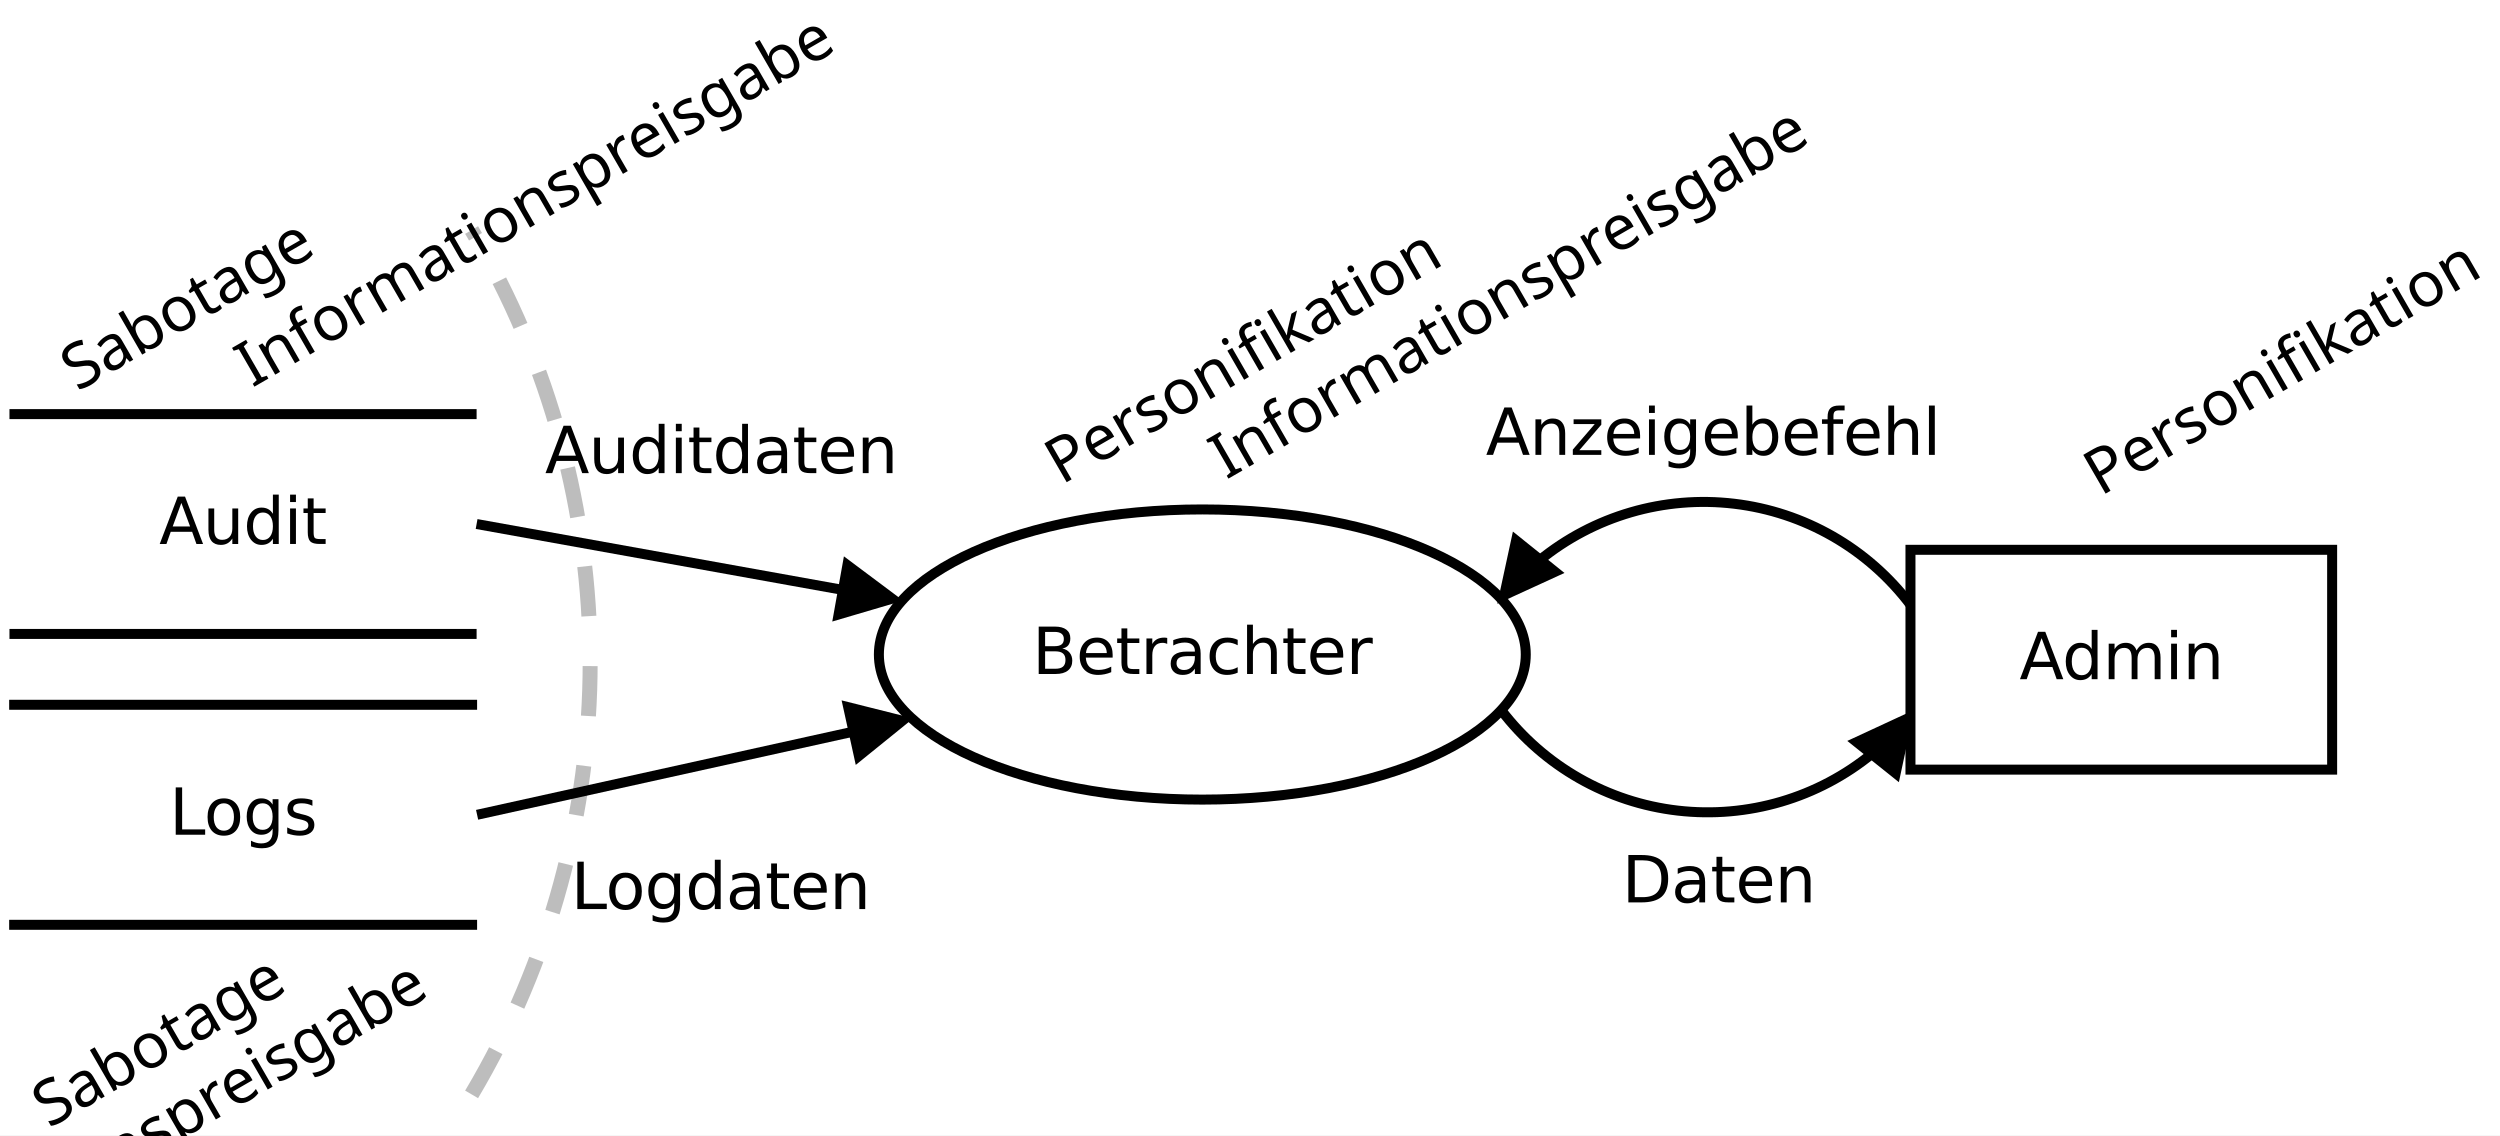
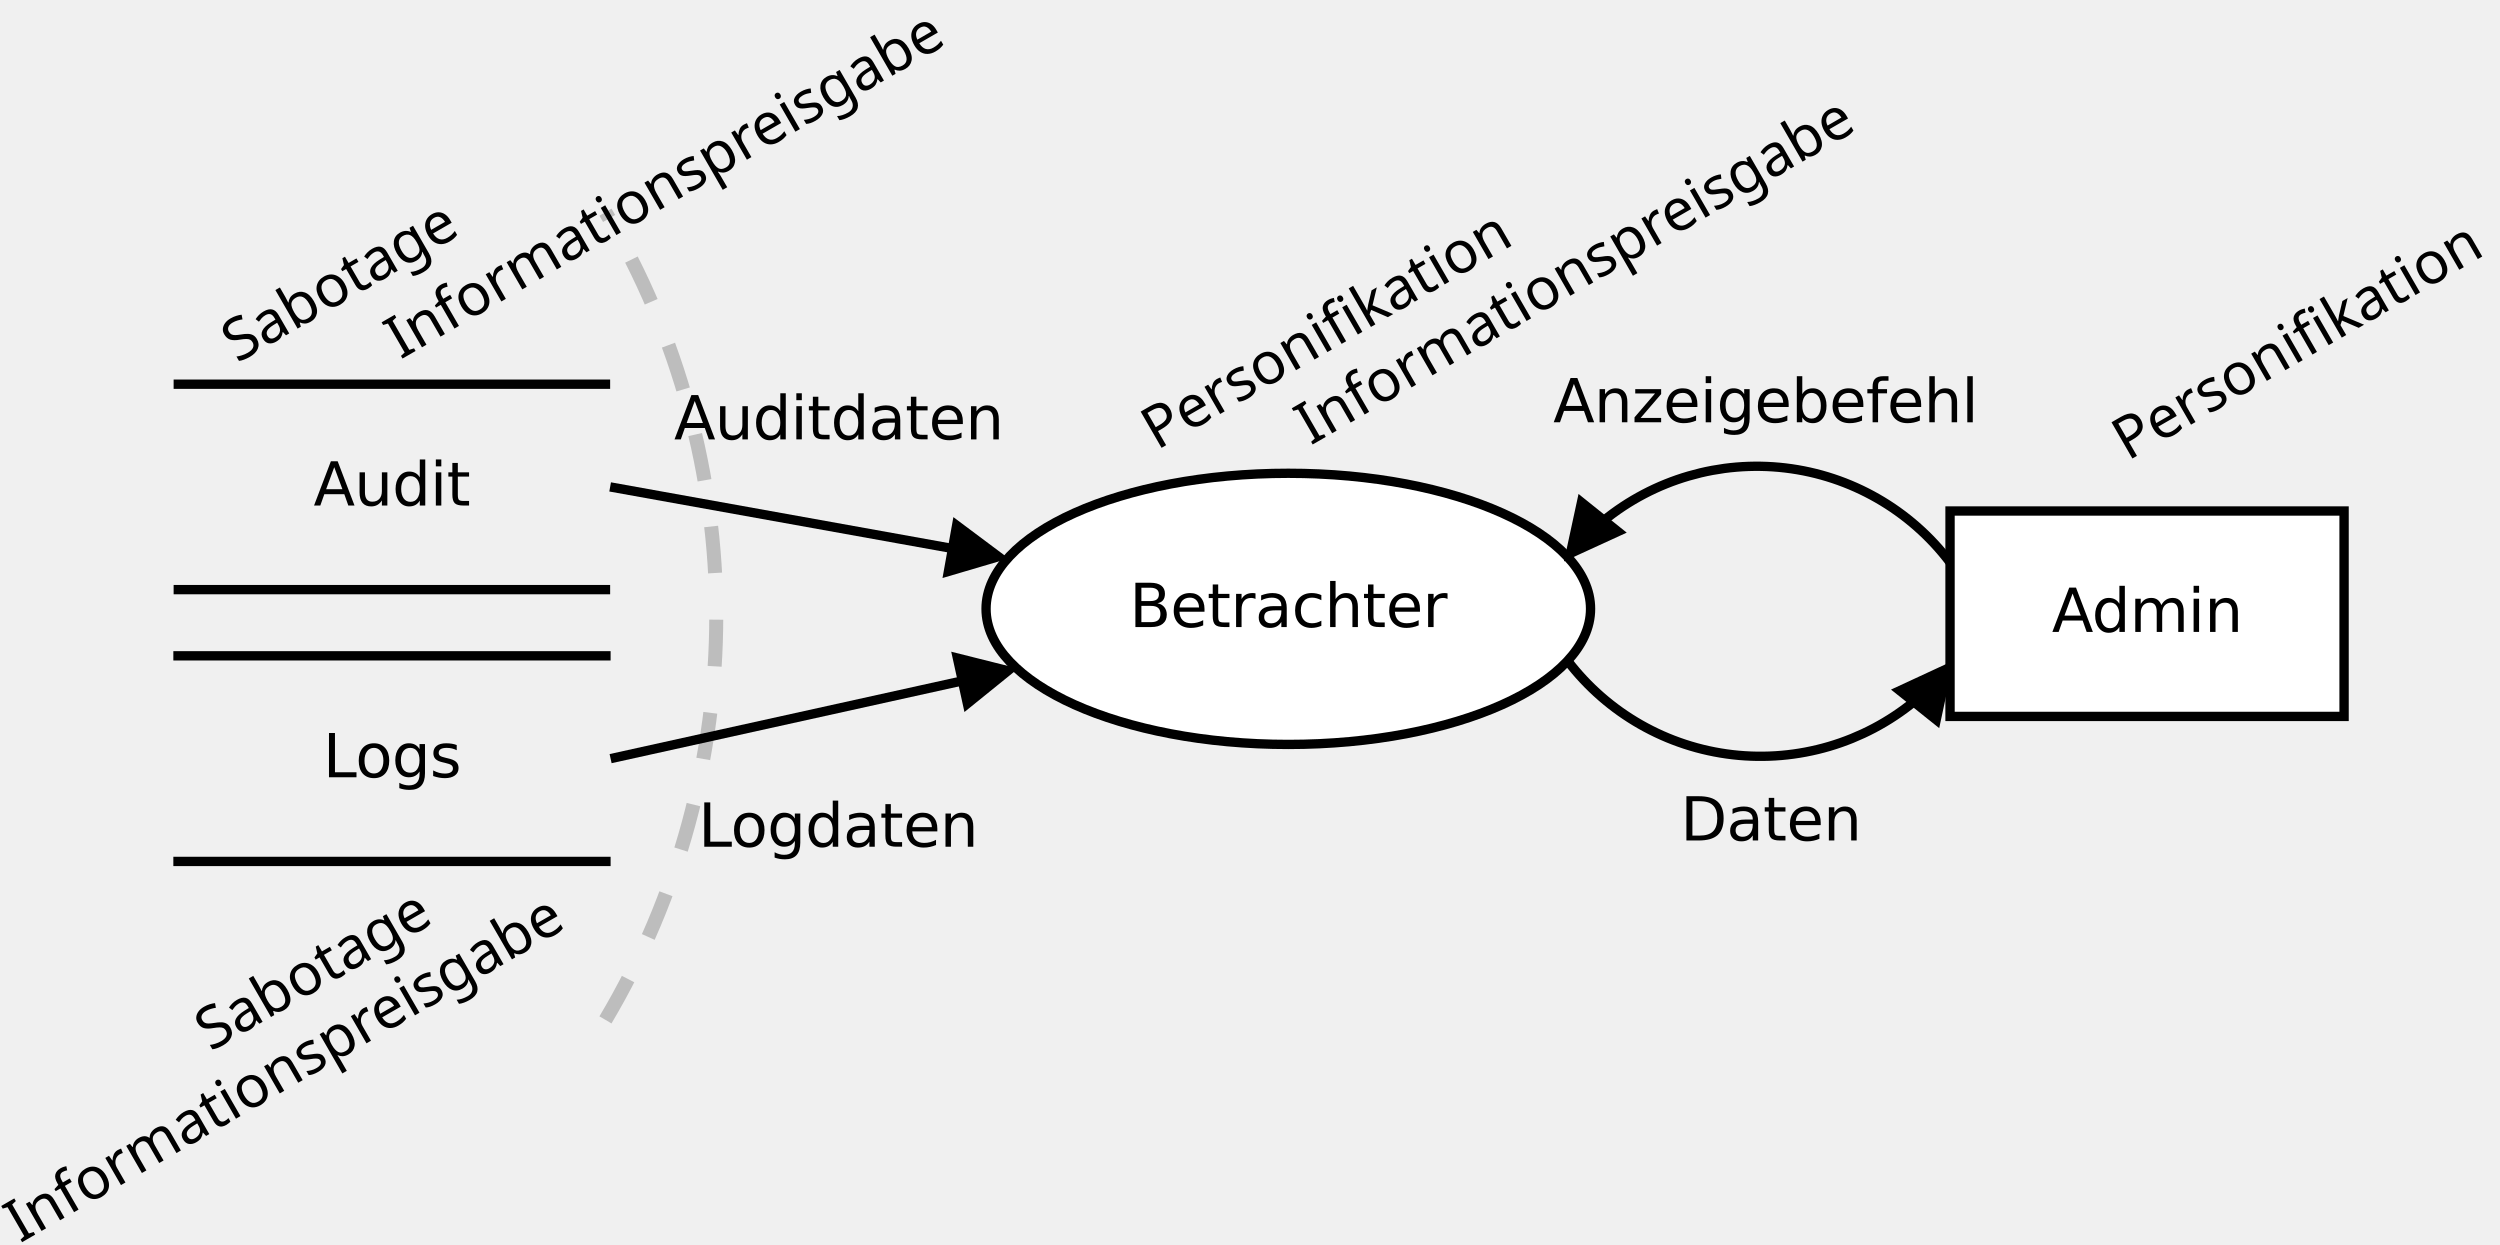
- <svg xmlns="http://www.w3.org/2000/svg" xmlns:xlink="http://www.w3.org/1999/xlink" width="625.492" height="284.075" viewBox="0 0 500.394 227.26" version="1.1" id="svg3284">
+ <svg xmlns="http://www.w3.org/2000/svg" xmlns:xlink="http://www.w3.org/1999/xlink" width="669.36" height="333.13" viewBox="0 0 535.488 266.504" version="1.1" id="svg3284">
  <defs id="defs3286">
    <g id="g3288">
      <symbol overflow="visible" id="glyph0-0" style="overflow:visible">
        <path style="stroke:none" d="m 1.281,-9.484 1.281,0 0,8.406 4.609,0 0,1.078 -5.891,0 z m 0,0" id="path3291" />
      </symbol>
      <symbol overflow="visible" id="glyph0-1" style="overflow:visible">
        <path style="stroke:none" d="m 3.984,-6.297 c -0.625,0 -1.121,0.246 -1.484,0.734 -0.367,0.492 -0.547,1.164 -0.547,2.016 0,0.855 0.176,1.527 0.531,2.016 0.363,0.48 0.863,0.719 1.5,0.719 0.613,0 1.102,-0.242 1.469,-0.734 C 5.816,-2.035 6,-2.703 6,-3.547 c 0,-0.844 -0.184,-1.508 -0.547,-2 -0.367,-0.5 -0.855,-0.75 -1.469,-0.75 z m 0,-0.984 c 1.008,0 1.805,0.336 2.391,1 0.582,0.656 0.875,1.57 0.875,2.734 0,1.168 -0.293,2.086 -0.875,2.75 C 5.789,-0.141 4.992,0.188 3.984,0.188 c -1.023,0 -1.824,-0.328 -2.406,-0.984 -0.574,-0.664 -0.859,-1.582 -0.859,-2.75 0,-1.164 0.285,-2.078 0.859,-2.734 0.582,-0.664 1.383,-1 2.406,-1 z m 0,0" id="path3294" />
      </symbol>
      <symbol overflow="visible" id="glyph0-2" style="overflow:visible">
        <path style="stroke:none" d="m 5.906,-3.641 c 0,-0.844 -0.18,-1.492 -0.531,-1.953 -0.344,-0.469 -0.836,-0.703 -1.469,-0.703 -0.625,0 -1.117,0.234 -1.469,0.703 -0.344,0.461 -0.516,1.109 -0.516,1.953 0,0.844 0.172,1.5 0.516,1.969 0.352,0.461 0.844,0.688 1.469,0.688 0.633,0 1.125,-0.227 1.469,-0.688 0.352,-0.469 0.531,-1.125 0.531,-1.969 z M 7.078,-0.875 c 0,1.207 -0.273,2.102 -0.812,2.688 -0.543,0.594 -1.367,0.891 -2.469,0.891 -0.406,0 -0.793,-0.031 -1.156,-0.094 -0.367,-0.062 -0.719,-0.156 -1.062,-0.281 l 0,-1.141 c 0.344,0.188 0.68,0.32 1.016,0.406 0.332,0.094 0.672,0.141 1.016,0.141 0.77,0 1.344,-0.199 1.719,-0.594 0.383,-0.398 0.578,-1 0.578,-1.812 l 0,-0.578 C 5.664,-0.832 5.352,-0.52 4.969,-0.312 4.594,-0.102 4.145,0 3.625,0 2.75,0 2.047,-0.332 1.516,-1 0.984,-1.664 0.719,-2.547 0.719,-3.641 c 0,-1.094 0.266,-1.973 0.797,-2.641 0.531,-0.664 1.234,-1 2.109,-1 0.52,0 0.969,0.105 1.344,0.312 0.383,0.211 0.695,0.523 0.938,0.938 l 0,-1.078 1.172,0 z m 0,0" id="path3297" />
      </symbol>
      <symbol overflow="visible" id="glyph0-3" style="overflow:visible">
        <path style="stroke:none" d="m 5.75,-6.906 0,1.109 c -0.324,-0.164 -0.664,-0.289 -1.016,-0.375 -0.355,-0.082 -0.727,-0.125 -1.109,-0.125 -0.586,0 -1.023,0.09 -1.312,0.266 -0.281,0.18 -0.422,0.445 -0.422,0.797 0,0.273 0.098,0.484 0.297,0.641 0.207,0.148 0.629,0.293 1.266,0.438 L 3.844,-4.062 c 0.832,0.18 1.422,0.43 1.766,0.75 0.352,0.324 0.531,0.773 0.531,1.344 0,0.668 -0.262,1.195 -0.781,1.578 C 4.836,-0.004 4.117,0.188 3.203,0.188 2.816,0.188 2.414,0.148 2,0.078 1.594,0.004 1.16,-0.109 0.703,-0.266 l 0,-1.203 c 0.438,0.23 0.863,0.402 1.281,0.516 0.414,0.105 0.828,0.156 1.234,0.156 0.551,0 0.973,-0.094 1.266,-0.281 C 4.785,-1.266 4.938,-1.531 4.938,-1.875 4.938,-2.188 4.828,-2.426 4.609,-2.594 4.398,-2.77 3.938,-2.938 3.219,-3.094 L 2.812,-3.188 C 2.082,-3.344 1.555,-3.578 1.234,-3.891 0.91,-4.203 0.75,-4.633 0.75,-5.188 c 0,-0.664 0.234,-1.18 0.703,-1.547 0.477,-0.363 1.156,-0.547 2.031,-0.547 0.426,0 0.832,0.031 1.219,0.094 C 5.086,-7.125 5.438,-7.031 5.75,-6.906 z m 0,0" id="path3300" />
      </symbol>
      <symbol overflow="visible" id="glyph0-4" style="overflow:visible">
        <path style="stroke:none" d="m 2.562,-4.531 0,3.484 2.047,0 c 0.695,0 1.207,-0.141 1.531,-0.422 0.332,-0.289 0.5,-0.734 0.5,-1.328 0,-0.594 -0.168,-1.031 -0.5,-1.312 C 5.816,-4.391 5.305,-4.531 4.609,-4.531 z m 0,-3.891 0,2.859 1.891,0 c 0.625,0 1.086,-0.113 1.391,-0.344 C 6.156,-6.145 6.312,-6.508 6.312,-7 6.312,-7.477 6.156,-7.832 5.844,-8.062 5.539,-8.301 5.078,-8.422 4.453,-8.422 z m -1.281,-1.062 3.266,0 c 0.977,0 1.734,0.203 2.266,0.609 0.531,0.406 0.797,0.984 0.797,1.734 0,0.586 -0.137,1.047 -0.406,1.391 C 6.93,-5.406 6.531,-5.191 6,-5.109 6.633,-4.973 7.125,-4.691 7.469,-4.266 7.82,-3.836 8,-3.301 8,-2.656 8,-1.812 7.707,-1.156 7.125,-0.688 6.551,-0.227 5.734,0 4.672,0 L 1.281,0 z m 0,0" id="path3303" />
      </symbol>
      <symbol overflow="visible" id="glyph0-5" style="overflow:visible">
        <path style="stroke:none" d="m 7.312,-3.844 0,0.562 -5.375,0 c 0.051,0.812 0.289,1.43 0.719,1.844 0.438,0.418 1.039,0.625 1.812,0.625 0.445,0 0.879,-0.051 1.297,-0.156 0.426,-0.113 0.848,-0.281 1.266,-0.5 l 0,1.109 C 6.613,-0.18 6.18,-0.047 5.734,0.047 5.297,0.141 4.852,0.188 4.406,0.188 c -1.137,0 -2.039,-0.328 -2.703,-0.984 -0.656,-0.664 -0.984,-1.562 -0.984,-2.688 0,-1.164 0.312,-2.086 0.938,-2.766 0.633,-0.688 1.484,-1.031 2.547,-1.031 0.957,0 1.711,0.309 2.266,0.922 0.562,0.617 0.844,1.453 0.844,2.516 z M 6.141,-4.188 C 6.129,-4.82 5.945,-5.332 5.594,-5.719 5.25,-6.102 4.789,-6.297 4.219,-6.297 c -0.656,0 -1.184,0.188 -1.578,0.562 C 2.254,-5.367 2.031,-4.852 1.969,-4.188 z m 0,0" id="path3306" />
      </symbol>
      <symbol overflow="visible" id="glyph0-6" style="overflow:visible">
        <path style="stroke:none" d="m 2.375,-9.125 0,2.016 2.406,0 0,0.906 -2.406,0 0,3.859 c 0,0.586 0.078,0.961 0.234,1.125 0.164,0.156 0.492,0.234 0.984,0.234 l 1.188,0 0,0.984 -1.188,0 C 2.688,0 2.062,-0.164 1.719,-0.5 1.375,-0.844 1.203,-1.457 1.203,-2.344 l 0,-3.859 -0.859,0 0,-0.906 0.859,0 0,-2.016 z m 0,0" id="path3309" />
      </symbol>
      <symbol overflow="visible" id="glyph0-7" style="overflow:visible">
        <path style="stroke:none" d="m 5.344,-6.016 c -0.137,-0.07 -0.281,-0.125 -0.438,-0.156 -0.148,-0.039 -0.312,-0.062 -0.5,-0.062 -0.656,0 -1.164,0.215 -1.516,0.641 -0.355,0.43 -0.531,1.043 -0.531,1.844 l 0,3.75 -1.172,0 0,-7.109 1.172,0 0,1.109 c 0.238,-0.438 0.555,-0.758 0.953,-0.969 0.395,-0.207 0.875,-0.312 1.438,-0.312 0.082,0 0.172,0.008 0.266,0.016 0.094,0.012 0.203,0.027 0.328,0.047 z m 0,0" id="path3312" />
      </symbol>
      <symbol overflow="visible" id="glyph0-8" style="overflow:visible">
        <path style="stroke:none" d="m 4.453,-3.578 c -0.938,0 -1.59,0.109 -1.953,0.328 -0.367,0.219 -0.547,0.59 -0.547,1.109 0,0.406 0.133,0.734 0.406,0.984 C 2.629,-0.914 3,-0.797 3.469,-0.797 c 0.645,0 1.164,-0.227 1.562,-0.688 C 5.426,-1.941 5.625,-2.551 5.625,-3.312 l 0,-0.266 z M 6.781,-4.062 6.781,0 5.625,0 l 0,-1.078 C 5.352,-0.648 5.02,-0.332 4.625,-0.125 4.227,0.082 3.738,0.188 3.156,0.188 2.426,0.188 1.848,-0.016 1.422,-0.422 0.992,-0.836 0.781,-1.383 0.781,-2.062 c 0,-0.801 0.266,-1.406 0.797,-1.812 0.539,-0.406 1.344,-0.609 2.406,-0.609 l 1.641,0 0,-0.125 c 0,-0.531 -0.18,-0.941 -0.531,-1.234 -0.355,-0.301 -0.855,-0.453 -1.5,-0.453 -0.406,0 -0.805,0.055 -1.188,0.156 -0.387,0.094 -0.758,0.242 -1.109,0.438 l 0,-1.078 c 0.426,-0.164 0.844,-0.289 1.25,-0.375 0.406,-0.082 0.797,-0.125 1.172,-0.125 1.031,0 1.797,0.266 2.297,0.797 0.508,0.531 0.766,1.34 0.766,2.422 z m 0,0" id="path3315" />
      </symbol>
      <symbol overflow="visible" id="glyph0-9" style="overflow:visible">
        <path style="stroke:none" d="m 6.344,-6.844 0,1.094 c -0.336,-0.176 -0.668,-0.312 -1,-0.406 -0.336,-0.094 -0.668,-0.141 -1,-0.141 -0.762,0 -1.352,0.246 -1.766,0.734 -0.418,0.48 -0.625,1.152 -0.625,2.016 0,0.867 0.207,1.539 0.625,2.016 0.414,0.48 1.004,0.719 1.766,0.719 0.332,0 0.664,-0.039 1,-0.125 0.332,-0.094 0.664,-0.234 1,-0.422 l 0,1.094 C 6.02,-0.117 5.68,-0.008 5.328,0.062 4.984,0.145 4.613,0.188 4.219,0.188 c -1.074,0 -1.93,-0.332 -2.562,-1 -0.625,-0.676 -0.938,-1.586 -0.938,-2.734 0,-1.156 0.316,-2.066 0.953,-2.734 0.633,-0.664 1.508,-1 2.625,-1 0.352,0 0.703,0.039 1.047,0.109 0.344,0.074 0.676,0.184 1,0.328 z m 0,0" id="path3318" />
      </symbol>
      <symbol overflow="visible" id="glyph0-10" style="overflow:visible">
        <path style="stroke:none" d="m 7.141,-4.297 0,4.297 -1.172,0 0,-4.25 c 0,-0.676 -0.133,-1.18 -0.391,-1.516 -0.262,-0.332 -0.656,-0.5 -1.188,-0.5 -0.625,0 -1.121,0.203 -1.484,0.609 -0.367,0.398 -0.547,0.945 -0.547,1.641 L 2.359,0 1.188,0 l 0,-9.875 1.172,0 0,3.875 c 0.281,-0.426 0.609,-0.742 0.984,-0.953 0.375,-0.219 0.812,-0.328 1.312,-0.328 0.812,0 1.426,0.258 1.844,0.766 0.426,0.5 0.641,1.242 0.641,2.219 z m 0,0" id="path3321" />
      </symbol>
      <symbol overflow="visible" id="glyph0-11" style="overflow:visible">
        <path style="stroke:none" d="M 4.438,-8.219 2.703,-3.5 6.188,-3.5 z m -0.719,-1.266 1.453,0 L 8.781,0 7.453,0 6.594,-2.438 2.312,-2.438 1.453,0 0.109,0 z m 0,0" id="path3324" />
      </symbol>
      <symbol overflow="visible" id="glyph0-12" style="overflow:visible">
        <path style="stroke:none" d="m 5.906,-6.031 0,-3.844 1.172,0 0,9.875 -1.172,0 0,-1.062 c -0.25,0.418 -0.562,0.73 -0.938,0.938 -0.375,0.207 -0.824,0.312 -1.344,0.312 -0.855,0 -1.555,-0.344 -2.094,-1.031 -0.543,-0.688 -0.812,-1.586 -0.812,-2.703 0,-1.113 0.27,-2.016 0.812,-2.703 0.539,-0.688 1.238,-1.031 2.094,-1.031 0.52,0 0.969,0.105 1.344,0.312 0.375,0.199 0.688,0.512 0.938,0.938 z m -3.984,2.484 c 0,0.855 0.176,1.527 0.531,2.016 0.352,0.492 0.836,0.734 1.453,0.734 0.625,0 1.113,-0.242 1.469,-0.734 0.352,-0.488 0.531,-1.16 0.531,-2.016 0,-0.863 -0.18,-1.535 -0.531,-2.016 -0.355,-0.488 -0.844,-0.734 -1.469,-0.734 -0.617,0 -1.102,0.246 -1.453,0.734 -0.355,0.48 -0.531,1.152 -0.531,2.016 z m 0,0" id="path3327" />
      </symbol>
      <symbol overflow="visible" id="glyph0-13" style="overflow:visible">
        <path style="stroke:none" d="M 6.766,-5.75 C 7.055,-6.27 7.406,-6.656 7.812,-6.906 c 0.406,-0.25 0.883,-0.375 1.438,-0.375 0.738,0 1.305,0.262 1.703,0.781 0.406,0.523 0.609,1.258 0.609,2.203 l 0,4.297 -1.172,0 0,-4.25 c 0,-0.688 -0.125,-1.191 -0.375,-1.516 -0.242,-0.332 -0.605,-0.5 -1.094,-0.5 -0.605,0 -1.086,0.203 -1.438,0.609 -0.355,0.398 -0.531,0.945 -0.531,1.641 l 0,4.016 -1.172,0 0,-4.25 c 0,-0.688 -0.121,-1.191 -0.359,-1.516 -0.242,-0.332 -0.617,-0.5 -1.125,-0.5 -0.594,0 -1.07,0.203 -1.422,0.609 C 2.531,-5.25 2.359,-4.703 2.359,-4.016 L 2.359,0 1.188,0 l 0,-7.109 1.172,0 0,1.109 C 2.617,-6.438 2.938,-6.758 3.312,-6.969 c 0.375,-0.207 0.816,-0.312 1.328,-0.312 0.52,0 0.957,0.133 1.312,0.391 C 6.316,-6.629 6.586,-6.25 6.766,-5.75 z m 0,0" id="path3330" />
      </symbol>
      <symbol overflow="visible" id="glyph0-14" style="overflow:visible">
        <path style="stroke:none" d="m 1.219,-7.109 1.172,0 0,7.109 -1.172,0 z m 0,-2.766 1.172,0 0,1.484 -1.172,0 z m 0,0" id="path3333" />
      </symbol>
      <symbol overflow="visible" id="glyph0-15" style="overflow:visible">
        <path style="stroke:none" d="m 7.141,-4.297 0,4.297 -1.172,0 0,-4.25 c 0,-0.676 -0.133,-1.18 -0.391,-1.516 -0.262,-0.332 -0.656,-0.5 -1.188,-0.5 -0.625,0 -1.121,0.203 -1.484,0.609 -0.367,0.398 -0.547,0.945 -0.547,1.641 L 2.359,0 1.188,0 l 0,-7.109 1.172,0 0,1.109 c 0.281,-0.426 0.609,-0.742 0.984,-0.953 0.375,-0.219 0.812,-0.328 1.312,-0.328 0.812,0 1.426,0.258 1.844,0.766 0.426,0.5 0.641,1.242 0.641,2.219 z m 0,0" id="path3336" />
      </symbol>
      <symbol overflow="visible" id="glyph0-16" style="overflow:visible">
        <path style="stroke:none" d="m 2.562,-8.422 0,7.375 1.547,0 c 1.301,0 2.254,-0.297 2.859,-0.891 0.613,-0.594 0.922,-1.531 0.922,-2.812 0,-1.27 -0.309,-2.195 -0.922,-2.781 C 6.363,-8.125 5.41,-8.422 4.109,-8.422 z m -1.281,-1.062 2.625,0 c 1.844,0 3.191,0.387 4.047,1.156 C 8.816,-7.566 9.25,-6.375 9.25,-4.75 9.25,-3.113 8.816,-1.91 7.953,-1.141 7.086,-0.379 5.738,0 3.906,0 l -2.625,0 z m 0,0" id="path3339" />
      </symbol>
      <symbol overflow="visible" id="glyph0-17" style="overflow:visible">
        <path style="stroke:none" d="m 0.719,-7.109 5.547,0 0,1.062 L 1.875,-0.938 l 4.391,0 0,0.938 -5.703,0 0,-1.062 4.391,-5.109 -4.234,0 z m 0,0" id="path3342" />
      </symbol>
      <symbol overflow="visible" id="glyph0-18" style="overflow:visible">
        <path style="stroke:none" d="m 6.328,-3.547 c 0,-0.863 -0.18,-1.535 -0.531,-2.016 -0.355,-0.488 -0.84,-0.734 -1.453,-0.734 -0.617,0 -1.102,0.246 -1.453,0.734 -0.355,0.48 -0.531,1.152 -0.531,2.016 0,0.855 0.176,1.527 0.531,2.016 0.352,0.492 0.836,0.734 1.453,0.734 0.613,0 1.098,-0.242 1.453,-0.734 0.352,-0.488 0.531,-1.16 0.531,-2.016 z M 2.359,-6.031 c 0.238,-0.426 0.547,-0.738 0.922,-0.938 0.375,-0.207 0.82,-0.312 1.344,-0.312 0.863,0 1.566,0.344 2.109,1.031 0.539,0.688 0.812,1.59 0.812,2.703 0,1.117 -0.273,2.016 -0.812,2.703 C 6.191,-0.156 5.488,0.188 4.625,0.188 4.102,0.188 3.656,0.082 3.281,-0.125 2.906,-0.332 2.598,-0.645 2.359,-1.062 l 0,1.062 -1.172,0 0,-9.875 1.172,0 z m 0,0" id="path3345" />
      </symbol>
      <symbol overflow="visible" id="glyph0-19" style="overflow:visible">
        <path style="stroke:none" d="m 4.828,-9.875 0,0.969 -1.125,0 c -0.418,0 -0.711,0.09 -0.875,0.266 -0.156,0.168 -0.234,0.469 -0.234,0.906 l 0,0.625 1.922,0 0,0.906 -1.922,0 0,6.203 -1.172,0 0,-6.203 -1.125,0 0,-0.906 1.125,0 0,-0.5 c 0,-0.789 0.18,-1.363 0.547,-1.719 C 2.332,-9.691 2.914,-9.875 3.719,-9.875 z m 0,0" id="path3348" />
      </symbol>
      <symbol overflow="visible" id="glyph0-20" style="overflow:visible">
        <path style="stroke:none" d="m 1.219,-9.875 1.172,0 0,9.875 -1.172,0 z m 0,0" id="path3351" />
      </symbol>
      <symbol overflow="visible" id="glyph0-21" style="overflow:visible">
        <path style="stroke:none" d="m 1.109,-2.812 0,-4.297 1.156,0 0,4.266 c 0,0.668 0.129,1.172 0.391,1.516 0.27,0.336 0.664,0.5 1.188,0.5 0.633,0 1.133,-0.195 1.5,-0.594 0.363,-0.406 0.547,-0.957 0.547,-1.656 l 0,-4.031 1.172,0 0,7.109 -1.172,0 0,-1.094 c -0.281,0.438 -0.609,0.762 -0.984,0.969 -0.375,0.207 -0.812,0.312 -1.312,0.312 -0.812,0 -1.434,-0.254 -1.859,-0.766 -0.418,-0.508 -0.625,-1.254 -0.625,-2.234 z m 2.938,-4.469 z m 0,0" id="path3354" />
      </symbol>
    </g>
  </defs>
-   <g id="surface3995" transform="translate(1.830708,44.54724)">
-     <rect x="-1.831" y="-44.547" width="500.394" height="227.26" style="fill:#ffffff;fill-opacity:1;stroke:none" id="rect3357" />
+   <g id="surface3995" transform="translate(37.12461,43.95428)">
    <path style="fill:none;stroke:#000000;stroke-width:0.1;stroke-linecap:butt;stroke-linejoin:miter;stroke-miterlimit:10;stroke-opacity:1" d="m 2.822,13.403 4.683,0" transform="matrix(20,0,0,20,-56.4356,-127.5)" id="path3359" />
    <path style="fill:none;stroke:#000000;stroke-width:0.1;stroke-linecap:butt;stroke-linejoin:miter;stroke-miterlimit:10;stroke-opacity:1" d="m 2.822,11.201 4.683,0" transform="matrix(20,0,0,20,-56.4356,-127.5)" id="path3361" />
    <g style="fill:#000000;fill-opacity:1" id="g3363">
      <use xlink:href="#glyph0-0" x="32.062" y="122.535" id="use3365" width="465" height="176" />
      <use xlink:href="#glyph0-1" x="38.996" y="122.535" id="use3367" width="465" height="176" />
      <use xlink:href="#glyph0-2" x="46.828" y="122.535" id="use3369" width="465" height="176" />
      <use xlink:href="#glyph0-3" x="54.953" y="122.535" id="use3371" width="465" height="176" />
    </g>
    <path style="fill:none;stroke:#bdbdbd;stroke-width:0.15;stroke-linecap:butt;stroke-linejoin:miter;stroke-miterlimit:10;stroke-opacity:1;stroke-dasharray:0.5, 0.5" d="m 7.45,15.1 0,0 c 1.582,-2.666 1.582,-5.984 0,-8.65" id="path3373" transform="matrix(20,0,0,20,-56.4356,-127.5)" />
    <path style="fill:#ffffff;fill-opacity:1;fill-rule:evenodd;stroke:#000000;stroke-width:0.1;stroke-linecap:butt;stroke-linejoin:miter;stroke-miterlimit:10;stroke-opacity:1" d="m 18,10.698 c 0,0.802 -1.449,1.452 -3.237,1.452 -1.788,0 -3.237,-0.65 -3.237,-1.452 0,-0.802 1.449,-1.452 3.237,-1.452 1.788,0 3.237,0.65 3.237,1.452" transform="matrix(20,0,0,20,-56.4356,-127.5)" id="path3375" />
    <g style="fill:#000000;fill-opacity:1" id="g3377">
      <use xlink:href="#glyph0-4" x="204.793" y="90.355" id="use3379" width="465" height="176" />
      <use xlink:href="#glyph0-5" x="213.562" y="90.355" id="use3381" width="465" height="176" />
      <use xlink:href="#glyph0-6" x="221.434" y="90.355" id="use3383" width="465" height="176" />
      <use xlink:href="#glyph0-7" x="226.453" y="90.355" id="use3385" width="465" height="176" />
      <use xlink:href="#glyph0-8" x="231.707" y="90.355" id="use3387" width="465" height="176" />
      <use xlink:href="#glyph0-9" x="239.559" y="90.355" id="use3389" width="465" height="176" />
      <use xlink:href="#glyph0-10" x="246.59" y="90.355" id="use3391" width="465" height="176" />
      <use xlink:href="#glyph0-6" x="254.695" y="90.355" id="use3393" width="465" height="176" />
      <use xlink:href="#glyph0-5" x="259.715" y="90.355" id="use3395" width="465" height="176" />
      <use xlink:href="#glyph0-7" x="267.586" y="90.355" id="use3397" width="465" height="176" />
    </g>
    <path style="fill:#ffffff;fill-opacity:1;fill-rule:evenodd;stroke:#000000;stroke-width:0.1;stroke-linecap:butt;stroke-linejoin:miter;stroke-miterlimit:10;stroke-opacity:1" d="m 21.85,9.65 4.22,0 0,2.2 -4.22,0 z m 0,0" transform="matrix(20,0,0,20,-56.4356,-127.5)" id="path3399" />
    <g style="fill:#000000;fill-opacity:1" id="g3401">
      <use xlink:href="#glyph0-11" x="402.375" y="91.398" id="use3403" width="465" height="176" />
      <use xlink:href="#glyph0-12" x="410.93" y="91.398" id="use3405" width="465" height="176" />
      <use xlink:href="#glyph0-13" x="419.055" y="91.398" id="use3407" width="465" height="176" />
      <use xlink:href="#glyph0-14" x="431.516" y="91.398" id="use3409" width="465" height="176" />
      <use xlink:href="#glyph0-15" x="435.07" y="91.398" id="use3411" width="465" height="176" />
    </g>
    <path style="fill:none;stroke:#000000;stroke-width:0.1;stroke-linecap:butt;stroke-linejoin:miter;stroke-miterlimit:10;stroke-opacity:1" d="m 7.505,12.302 3.768,-0.833" transform="matrix(20,0,0,20,-56.4356,-127.5)" id="path3413" />
    <path style="fill:#000000;fill-opacity:1;fill-rule:evenodd;stroke:#000000;stroke-width:0.1;stroke-linecap:butt;stroke-linejoin:miter;stroke-miterlimit:10;stroke-opacity:1" d="M 11.326,11.713 11.761,11.361 11.219,11.225 z m 0,0" transform="matrix(20,0,0,20,-56.4356,-127.5)" id="path3415" />
    <path style="fill:none;stroke:#000000;stroke-width:0.1;stroke-linecap:butt;stroke-linejoin:miter;stroke-miterlimit:10;stroke-opacity:1" d="m 21.85,10.2 0,0 C 21.424,9.637 20.787,9.272 20.086,9.189 19.385,9.106 18.681,9.311 18.134,9.758" transform="matrix(20,0,0,20,-56.4356,-127.5)" id="path3417" />
    <path style="fill:#000000;fill-opacity:1;fill-rule:evenodd;stroke:#000000;stroke-width:0.1;stroke-linecap:butt;stroke-linejoin:miter;stroke-miterlimit:10;stroke-opacity:1" d="m 17.903,9.557 -0.118,0.546 0.508,-0.233 z m 0,0" transform="matrix(20,0,0,20,-56.4356,-127.5)" id="path3419" />
    <path style="fill:none;stroke:#000000;stroke-width:0.1;stroke-linecap:butt;stroke-linejoin:miter;stroke-miterlimit:10;stroke-opacity:1" d="m 17.754,11.254 0,0 c 0.428,0.561 1.065,0.925 1.767,1.006 0.701,0.081 1.405,-0.126 1.95,-0.574" transform="matrix(20,0,0,20,-56.4356,-127.5)" id="path3421" />
    <path style="fill:#000000;fill-opacity:1;fill-rule:evenodd;stroke:#000000;stroke-width:0.1;stroke-linecap:butt;stroke-linejoin:miter;stroke-miterlimit:10;stroke-opacity:1" d="m 21.702,11.886 0.117,-0.547 -0.507,0.235 z m 0,0" transform="matrix(20,0,0,20,-56.4356,-127.5)" id="path3423" />
    <g style="fill:#000000;fill-opacity:1" id="g3425">
      <use xlink:href="#glyph0-0" x="112.449" y="137.406" id="use3427" width="465" height="176" />
      <use xlink:href="#glyph0-1" x="119.383" y="137.406" id="use3429" width="465" height="176" />
      <use xlink:href="#glyph0-2" x="127.215" y="137.406" id="use3431" width="465" height="176" />
      <use xlink:href="#glyph0-12" x="135.34" y="137.406" id="use3433" width="465" height="176" />
      <use xlink:href="#glyph0-8" x="143.465" y="137.406" id="use3435" width="465" height="176" />
      <use xlink:href="#glyph0-6" x="151.316" y="137.406" id="use3437" width="465" height="176" />
      <use xlink:href="#glyph0-5" x="156.336" y="137.406" id="use3439" width="465" height="176" />
      <use xlink:href="#glyph0-15" x="164.207" y="137.406" id="use3441" width="465" height="176" />
    </g>
    <g style="fill:#000000;fill-opacity:1" id="g3443">
      <use xlink:href="#glyph0-16" x="322.816" y="136.074" id="use3445" width="465" height="176" />
      <use xlink:href="#glyph0-8" x="332.68" y="136.074" id="use3447" width="465" height="176" />
      <use xlink:href="#glyph0-6" x="340.531" y="136.074" id="use3449" width="465" height="176" />
      <use xlink:href="#glyph0-5" x="345.551" y="136.074" id="use3451" width="465" height="176" />
      <use xlink:href="#glyph0-15" x="353.422" y="136.074" id="use3453" width="465" height="176" />
    </g>
    <g style="fill:#000000;fill-opacity:1" id="g3455">
      <use xlink:href="#glyph0-11" x="295.562" y="46.5" id="use3457" width="465" height="176" />
      <use xlink:href="#glyph0-15" x="304.312" y="46.5" id="use3459" width="465" height="176" />
      <use xlink:href="#glyph0-17" x="312.418" y="46.5" id="use3461" width="465" height="176" />
      <use xlink:href="#glyph0-5" x="319.137" y="46.5" id="use3463" width="465" height="176" />
      <use xlink:href="#glyph0-14" x="327.008" y="46.5" id="use3465" width="465" height="176" />
      <use xlink:href="#glyph0-2" x="330.562" y="46.5" id="use3467" width="465" height="176" />
      <use xlink:href="#glyph0-5" x="338.688" y="46.5" id="use3469" width="465" height="176" />
      <use xlink:href="#glyph0-18" x="346.559" y="46.5" id="use3471" width="465" height="176" />
      <use xlink:href="#glyph0-5" x="354.684" y="46.5" id="use3473" width="465" height="176" />
      <use xlink:href="#glyph0-19" x="362.555" y="46.5" id="use3475" width="465" height="176" />
      <use xlink:href="#glyph0-5" x="367.066" y="46.5" id="use3477" width="465" height="176" />
      <use xlink:href="#glyph0-10" x="374.938" y="46.5" id="use3479" width="465" height="176" />
      <use xlink:href="#glyph0-20" x="383.043" y="46.5" id="use3481" width="465" height="176" />
    </g>
    <path style="fill:none;stroke:#000000;stroke-width:0.1;stroke-linecap:butt;stroke-linejoin:miter;stroke-miterlimit:10;stroke-opacity:1" d="m 2.825,10.492 4.675,0" transform="matrix(20,0,0,20,-56.4356,-127.5)" id="path3483" />
    <path style="fill:none;stroke:#000000;stroke-width:0.1;stroke-linecap:butt;stroke-linejoin:miter;stroke-miterlimit:10;stroke-opacity:1" d="m 2.825,8.292 4.675,0" transform="matrix(20,0,0,20,-56.4356,-127.5)" id="path3485" />
    <g style="fill:#000000;fill-opacity:1" id="g3487">
      <use xlink:href="#glyph0-11" x="30.031" y="64.332" id="use3489" width="465" height="176" />
      <use xlink:href="#glyph0-21" x="38.781" y="64.332" id="use3491" width="465" height="176" />
      <use xlink:href="#glyph0-12" x="46.887" y="64.332" id="use3493" width="465" height="176" />
      <use xlink:href="#glyph0-14" x="55.012" y="64.332" id="use3495" width="465" height="176" />
      <use xlink:href="#glyph0-6" x="58.566" y="64.332" id="use3497" width="465" height="176" />
    </g>
    <g style="fill:#000000;fill-opacity:1" id="g3499">
      <use xlink:href="#glyph0-11" x="107.25" y="50.156" id="use3501" width="465" height="176" />
      <use xlink:href="#glyph0-21" x="116" y="50.156" id="use3503" width="465" height="176" />
      <use xlink:href="#glyph0-12" x="124.105" y="50.156" id="use3505" width="465" height="176" />
      <use xlink:href="#glyph0-14" x="132.23" y="50.156" id="use3507" width="465" height="176" />
      <use xlink:href="#glyph0-6" x="135.785" y="50.156" id="use3509" width="465" height="176" />
      <use xlink:href="#glyph0-12" x="140.805" y="50.156" id="use3511" width="465" height="176" />
      <use xlink:href="#glyph0-8" x="148.93" y="50.156" id="use3513" width="465" height="176" />
      <use xlink:href="#glyph0-6" x="156.781" y="50.156" id="use3515" width="465" height="176" />
      <use xlink:href="#glyph0-5" x="161.801" y="50.156" id="use3517" width="465" height="176" />
      <use xlink:href="#glyph0-15" x="169.672" y="50.156" id="use3519" width="465" height="176" />
    </g>
    <path style="fill:none;stroke:#000000;stroke-width:0.1;stroke-linecap:butt;stroke-linejoin:miter;stroke-miterlimit:10;stroke-opacity:1" d="m 7.5,9.392 3.668,0.66" transform="matrix(20,0,0,20,-56.4356,-127.5)" id="path3521" />
    <path style="fill:#000000;fill-opacity:1;fill-rule:evenodd;stroke:#000000;stroke-width:0.1;stroke-linecap:butt;stroke-linejoin:miter;stroke-miterlimit:10;stroke-opacity:1" d="m 11.123,10.297 0.536,-0.158 -0.448,-0.335 z m 0,0" transform="matrix(20,0,0,20,-56.4356,-127.5)" id="path3523" />
    <text xml:space="preserve" style="font-size:12.534px;font-style:normal;font-weight:normal;line-height:125%;letter-spacing:0px;word-spacing:0px;fill:#000000;fill-opacity:1;stroke:none;font-family:Sans" x="25.594" y="52.991" id="text3529" transform="matrix(0.8660254,-0.5,0.5,0.8660254,0,0)">
      <tspan x="25.594" y="52.991" id="tspan3533">Informationspreisgabe</tspan>
    </text>
    <text xml:space="preserve" style="font-size:12.534px;font-style:normal;font-weight:normal;line-height:125%;letter-spacing:0px;word-spacing:0px;fill:#000000;fill-opacity:1;stroke:none;font-family:Sans" x="-83.798" y="161.053" id="text3529-6" transform="matrix(0.8660254,-0.5,0.5,0.8660254,0,0)">
      <tspan id="tspan3531-5" x="-83.798" y="161.053">Sabotage</tspan>
      <tspan x="-83.798" y="176.721" id="tspan3533-7" />
    </text>
    <text xml:space="preserve" style="font-size:12.534px;font-style:normal;font-weight:normal;line-height:125%;letter-spacing:0px;word-spacing:0px;fill:#000000;fill-opacity:1;stroke:none;font-family:Sans" x="335.062" y="256.796" id="text3529-6-3" transform="matrix(0.8660254,-0.5,0.5,0.8660254,0,0)">
      <tspan id="tspan3531-5-2" x="335.062" y="256.796">Personifikation</tspan>
      <tspan x="335.062" y="272.464" id="tspan3533-7-6" />
    </text>
    <text xml:space="preserve" style="font-size:12.534px;font-style:normal;font-weight:normal;line-height:125%;letter-spacing:0px;word-spacing:0px;fill:#000000;fill-opacity:1;stroke:none;font-family:Sans" x="409.133" y="-237.79" id="text3529-6-1" transform="matrix(0.5,0.8660254,-0.8660254,0.5,0,0)">
      <tspan x="409.133" y="-237.79" id="tspan3533-7-2" />
    </text>
    <text xml:space="preserve" style="font-size:12.534px;font-style:normal;font-weight:normal;line-height:125%;letter-spacing:0px;word-spacing:0px;fill:#000000;fill-opacity:1;stroke:none;font-family:Sans" x="156.117" y="150.844" id="text3529-2" transform="matrix(0.8660254,-0.5,0.5,0.8660254,0,0)">
      <tspan x="156.117" y="150.844" id="tspan3533-6">Personifikation</tspan>
    </text>
    <text xml:space="preserve" style="font-size:12.534px;font-style:normal;font-weight:normal;line-height:125%;letter-spacing:0px;word-spacing:0px;fill:#000000;fill-opacity:1;stroke:none;font-family:Sans" x="-5.134" y="36.206" id="text3529-6-9" transform="matrix(0.8660254,-0.5,0.5,0.8660254,0,0)">
      <tspan id="tspan3531-5-7" x="-5.134" y="36.206">Sabotage</tspan>
      <tspan x="-5.134" y="51.874" id="tspan3533-7-62" />
    </text>
    <text xml:space="preserve" style="font-size:12.534px;font-style:normal;font-weight:normal;line-height:125%;letter-spacing:0px;word-spacing:0px;fill:#000000;fill-opacity:1;stroke:none;font-family:Sans" x="185.228" y="166.407" id="text3529-7" transform="matrix(0.8660254,-0.5,0.5,0.8660254,0,0)">
      <tspan x="185.228" y="166.407" id="tspan3533-5">Informationspreisgabe</tspan>
    </text>
    <text xml:space="preserve" style="font-size:12.534px;font-style:normal;font-weight:normal;line-height:125%;letter-spacing:0px;word-spacing:0px;fill:#000000;fill-opacity:1;stroke:none;font-family:Sans" x="-139.607" y="176.163" id="text3529-21" transform="matrix(0.8660254,-0.5,0.5,0.8660254,0,0)">
      <tspan x="-139.607" y="176.163" id="tspan3533-1">Informationspreisgabe</tspan>
    </text>
  </g>
</svg>
